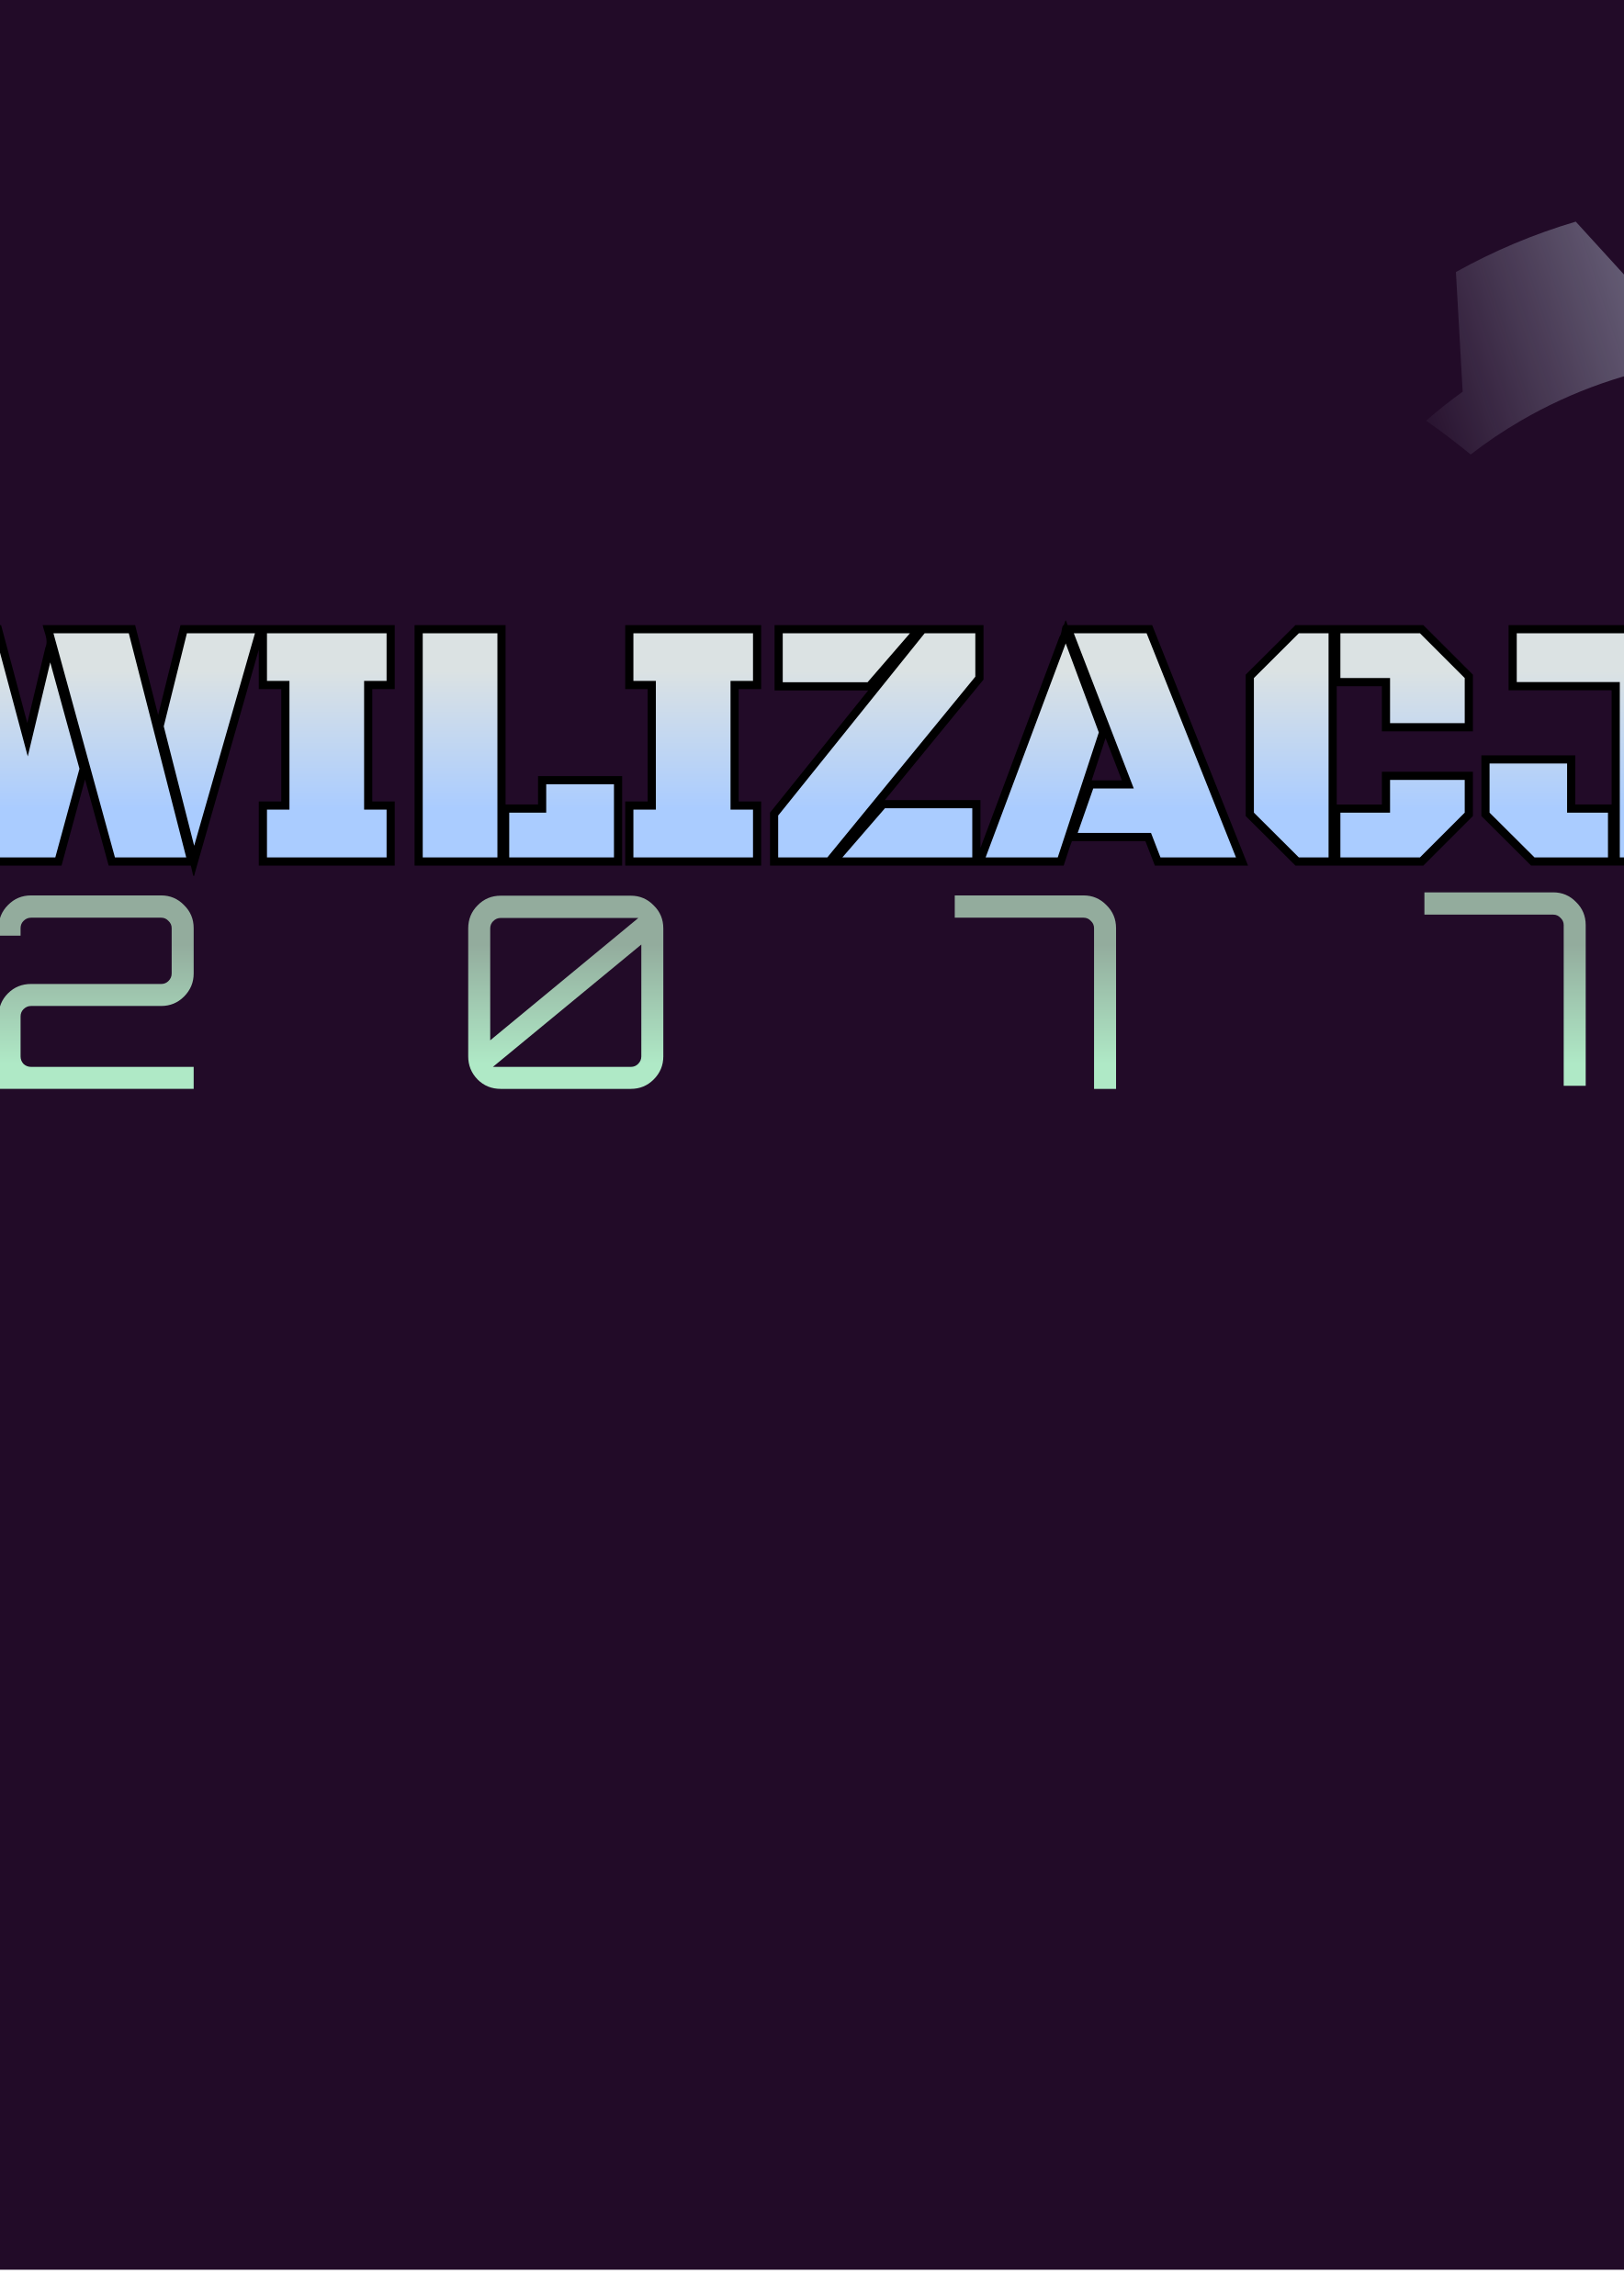
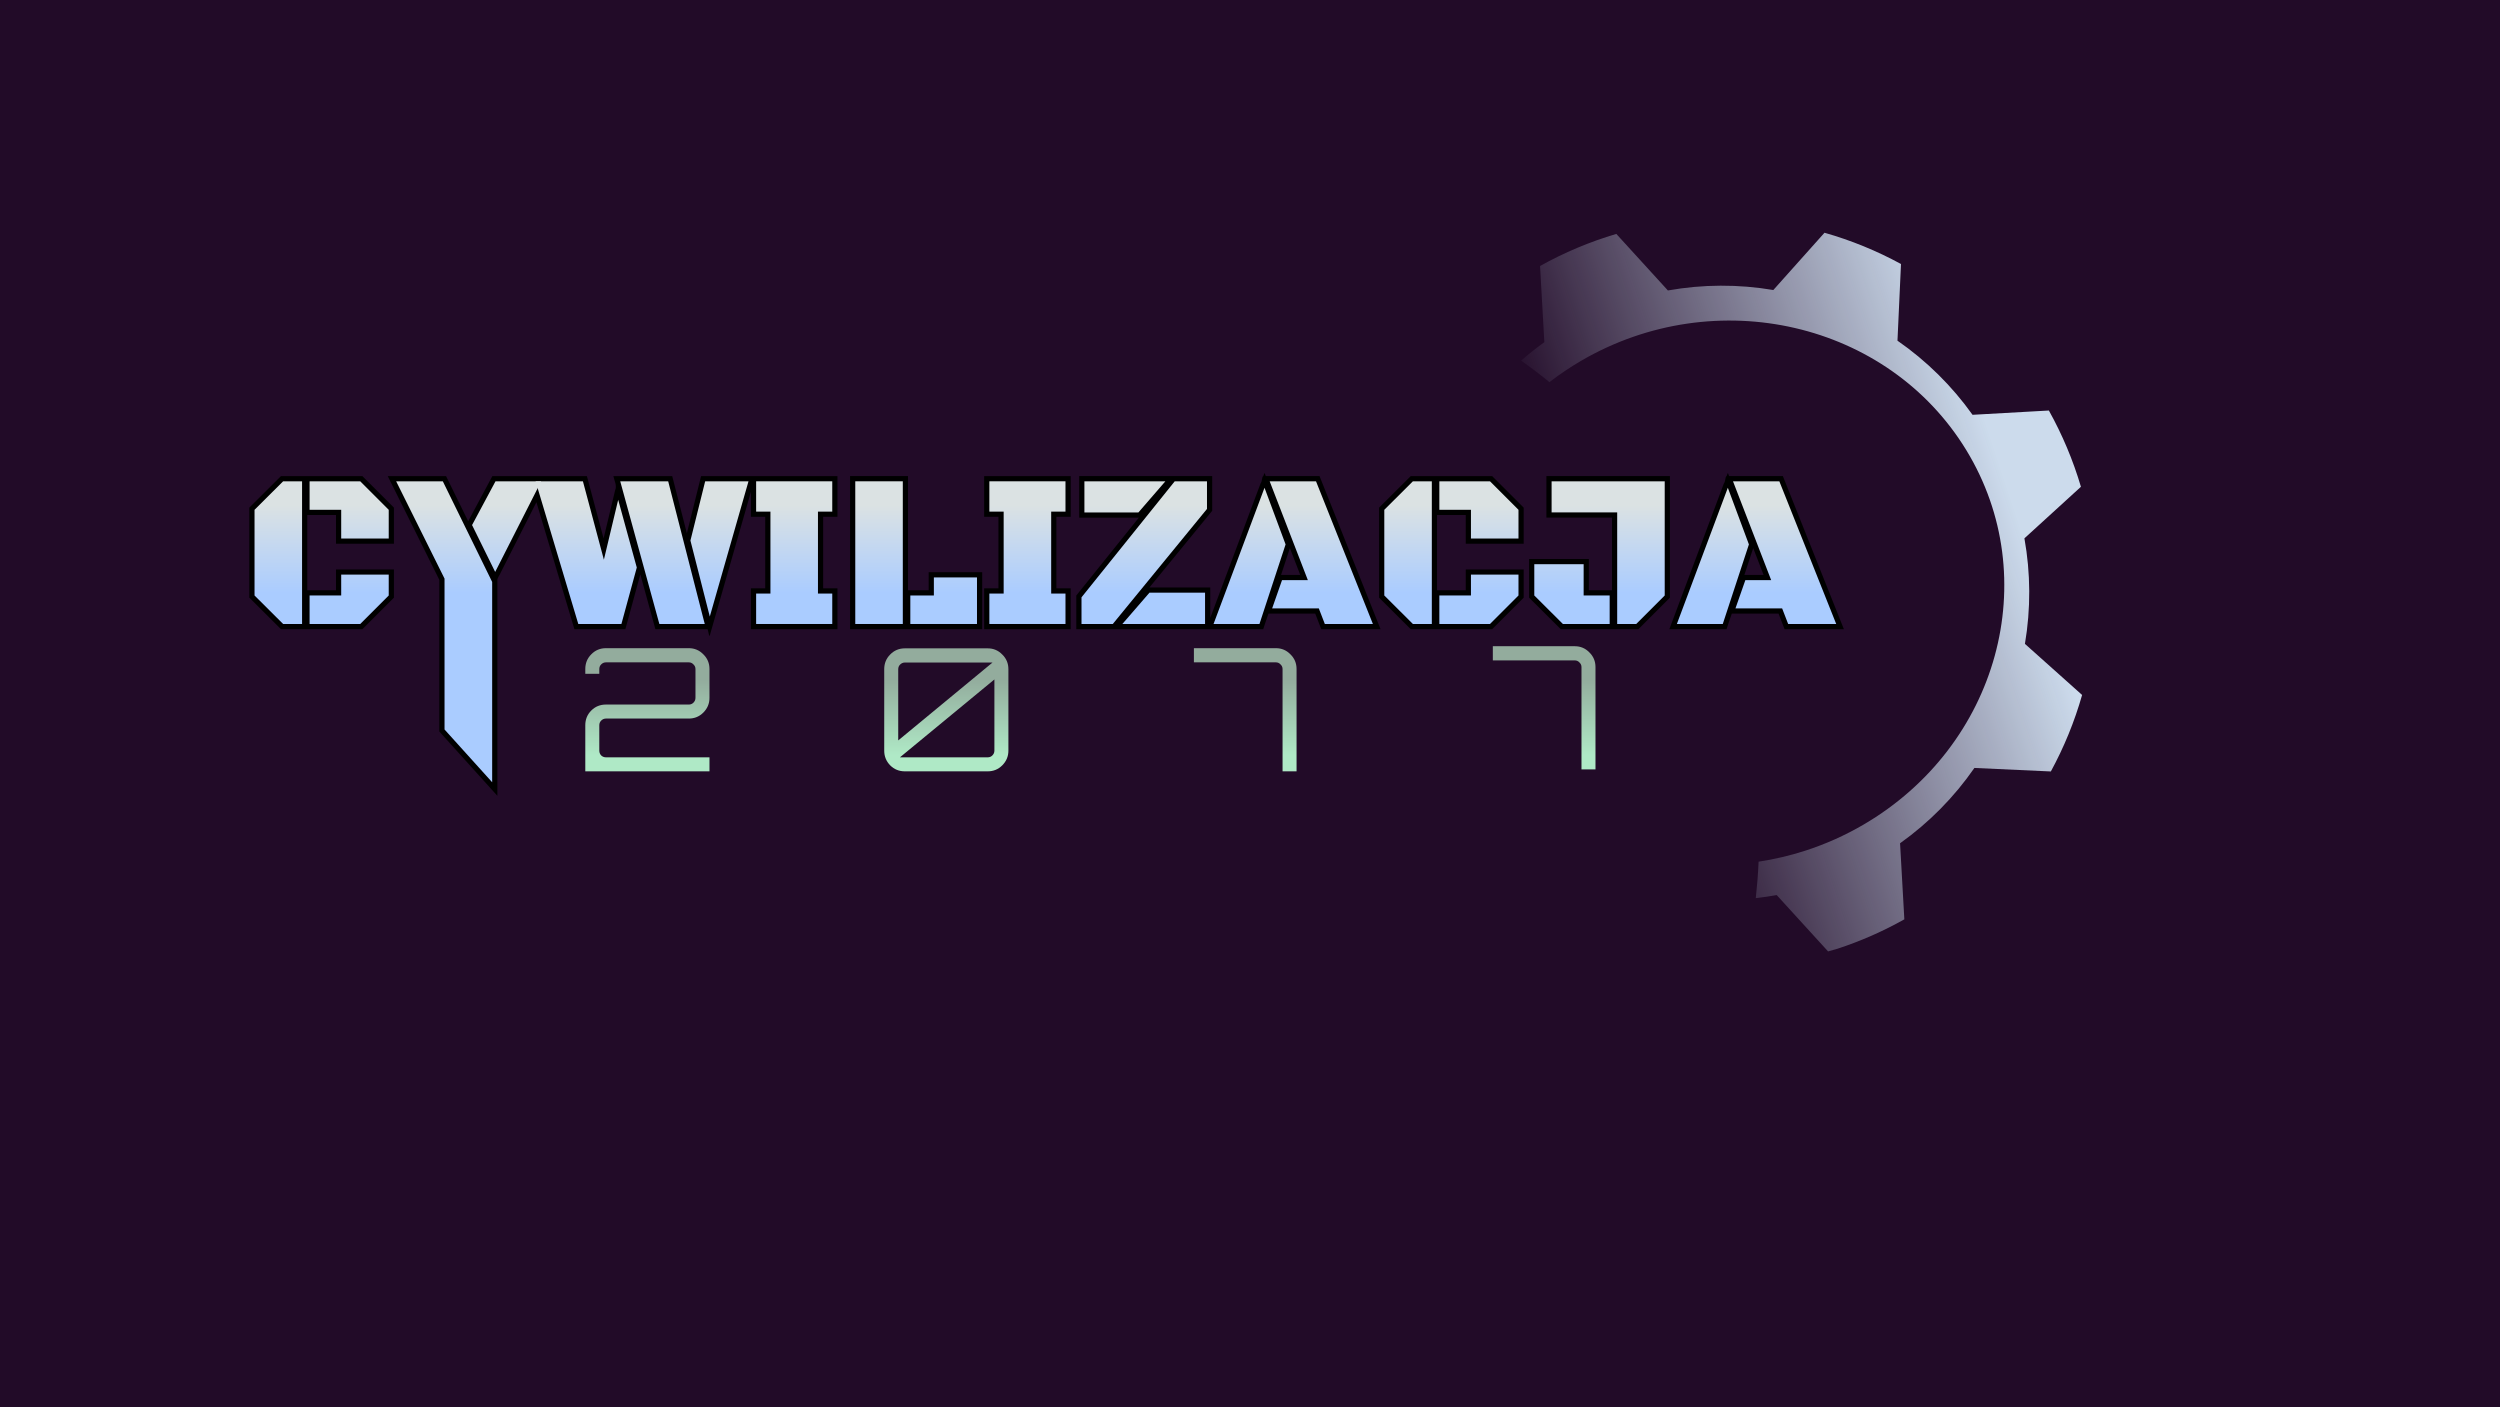
- <svg xmlns="http://www.w3.org/2000/svg" xmlns:xlink="http://www.w3.org/1999/xlink" width="210mm" height="297mm" viewBox="0 0 210 297" version="1.1" id="svg5">
+ <svg xmlns="http://www.w3.org/2000/svg" xmlns:xlink="http://www.w3.org/1999/xlink" width="1920" height="1080" viewBox="0 0 508 285.75" version="1.1" id="svg5">
  <defs id="defs2">
-     <linearGradient id="linearGradient47440">
-       <stop style="stop-color:#ccdbec;stop-opacity:1;" offset="0" id="stop47436" />
-       <stop style="stop-color:#ccdbec;stop-opacity:0;" offset="1" id="stop47438" />
-     </linearGradient>
    <linearGradient id="linearGradient29820">
      <stop style="stop-color:#dbe2e3;stop-opacity:1" offset="0" id="stop29816" />
      <stop style="stop-color:#aaccff;stop-opacity:1" offset="1" id="stop29818" />
    </linearGradient>
    <linearGradient id="linearGradient29093">
      <stop style="stop-color:#93ac9d;stop-opacity:1" offset="0" id="stop29089" />
      <stop style="stop-color:#afe9c6;stop-opacity:1" offset="1" id="stop29091" />
    </linearGradient>
    <rect x="-27.013" y="471.218" width="391.681" height="105.049" id="rect8621" />
    <rect x="229.606" y="339.157" width="538.749" height="262.622" id="rect3290" />
    <linearGradient xlink:href="#linearGradient29093" id="linearGradient29095" x1="372.636" y1="424.373" x2="372.636" y2="438.14" gradientUnits="userSpaceOnUse" />
    <linearGradient xlink:href="#linearGradient29820" id="linearGradient29822" x1="371.076" y1="352.955" x2="371.076" y2="368.927" gradientUnits="userSpaceOnUse" />
-     <linearGradient xlink:href="#linearGradient47440" id="linearGradient47442" x1="286.724" y1="90.526" x2="201.824" y2="118.728" gradientUnits="userSpaceOnUse" />
+     <linearGradient xlink:href="#linearGradient47440" id="linearGradient47442" x1="286.724" y1="90.526" x2="201.824" y2="118.728" gradientUnits="userSpaceOnUse" gradientTransform="translate(124.6377,18.86341)" />
+     <linearGradient id="linearGradient47440">
+       <stop style="stop-color:#ccdbec;stop-opacity:1;" offset="0" id="stop47436" />
+       <stop style="stop-color:#ccdbec;stop-opacity:0;" offset="1" id="stop47438" />
+     </linearGradient>
+     <linearGradient xlink:href="#linearGradient29820" id="linearGradient976" gradientUnits="userSpaceOnUse" x1="371.076" y1="352.955" x2="371.076" y2="368.927" />
+     <linearGradient xlink:href="#linearGradient29820" id="linearGradient978" gradientUnits="userSpaceOnUse" x1="371.076" y1="352.955" x2="371.076" y2="368.927" />
+     <linearGradient xlink:href="#linearGradient29820" id="linearGradient980" gradientUnits="userSpaceOnUse" x1="371.076" y1="352.955" x2="371.076" y2="368.927" />
+     <linearGradient xlink:href="#linearGradient29820" id="linearGradient982" gradientUnits="userSpaceOnUse" x1="371.076" y1="352.955" x2="371.076" y2="368.927" />
+     <linearGradient xlink:href="#linearGradient29820" id="linearGradient984" gradientUnits="userSpaceOnUse" x1="371.076" y1="352.955" x2="371.076" y2="368.927" />
+     <linearGradient xlink:href="#linearGradient29820" id="linearGradient986" gradientUnits="userSpaceOnUse" x1="371.076" y1="352.955" x2="371.076" y2="368.927" />
+     <linearGradient xlink:href="#linearGradient29820" id="linearGradient988" gradientUnits="userSpaceOnUse" x1="371.076" y1="352.955" x2="371.076" y2="368.927" />
+     <linearGradient xlink:href="#linearGradient29820" id="linearGradient990" gradientUnits="userSpaceOnUse" x1="371.076" y1="352.955" x2="371.076" y2="368.927" />
+     <linearGradient xlink:href="#linearGradient29820" id="linearGradient992" gradientUnits="userSpaceOnUse" x1="371.076" y1="352.955" x2="371.076" y2="368.927" />
+     <linearGradient xlink:href="#linearGradient29820" id="linearGradient994" gradientUnits="userSpaceOnUse" x1="371.076" y1="352.955" x2="371.076" y2="368.927" />
+     <linearGradient xlink:href="#linearGradient29820" id="linearGradient996" gradientUnits="userSpaceOnUse" x1="371.076" y1="352.955" x2="371.076" y2="368.927" />
+     <linearGradient xlink:href="#linearGradient29093" id="linearGradient998" gradientUnits="userSpaceOnUse" x1="372.636" y1="424.373" x2="372.636" y2="438.14" />
+     <linearGradient xlink:href="#linearGradient29093" id="linearGradient1000" gradientUnits="userSpaceOnUse" x1="372.636" y1="424.373" x2="372.636" y2="438.14" />
+     <linearGradient xlink:href="#linearGradient29093" id="linearGradient1002" gradientUnits="userSpaceOnUse" x1="372.636" y1="424.373" x2="372.636" y2="438.14" />
+     <linearGradient xlink:href="#linearGradient29093" id="linearGradient1004" gradientUnits="userSpaceOnUse" x1="372.636" y1="424.373" x2="372.636" y2="438.14" />
  </defs>
  <g id="layer2" style="display:inline">
-     <rect style="font-size:40px;line-height:1.25;white-space:pre;shape-inside:url(#rect3290);display:inline;fill:#220b28;fill-opacity:1;stroke:none;stroke-width:0.113" id="rect18773" width="648.794" height="356.511" x="-219.176" y="-62.91" />
+     <rect style="font-size:40px;line-height:1.25;white-space:pre;shape-inside:url(#rect3290);display:inline;fill:#220b28;fill-opacity:1;stroke:none;stroke-width:0.113" id="rect18773" width="648.794" height="356.511" x="-99.265" y="-45.439" />
  </g>
  <g id="layer1" style="display:inline">
-     <g aria-label="CYWILIZACJA" transform="matrix(1.118667,0,0,1.118667,-326.3675,-308.0819)" id="text3288" style="font-size:40px;line-height:1.25;white-space:pre;shape-inside:url(#rect3290)">
-       <path id="path6400" style="font-family:'Black Ops One';-inkscape-font-specification:'Black Ops One, Normal';fill:#000000;stroke-width:1;fill-opacity:1" d="m 414.74,347.684 c -0.291,0.057 -0.172,0.952 -0.505,1.347 -3.045,8.137 -6.089,16.275 -9.133,24.413 0,-1.842 0,-3.684 0,-5.525 -3.685,0 -7.37,0 -11.055,0 3.802,-4.644 7.604,-9.288 11.406,-13.932 0,-2.101 10e-6,-4.202 0,-6.303 -8.052,0 -16.104,0 -24.156,0 0,2.518 -10e-6,5.036 0,7.555 3.609,0 7.217,0 10.826,0 -3.784,4.711 -7.571,9.42 -11.354,14.133 0,2.04 0,4.081 0,6.121 11.318,0 22.637,0 33.955,0 0.324,-0.937 0.606,-1.929 0.953,-2.832 2.831,0 5.663,0 8.494,0 0.365,0.944 0.729,1.888 1.094,2.832 3.591,0 7.182,0 10.773,0 -3.694,-9.27 -7.389,-18.54 -11.086,-27.809 -3.258,0 -6.516,0 -9.773,0 -0.262,-0.674 -0.155,-0.776 -0.439,0 z m 84.16,0 c -0.291,0.057 -0.172,0.952 -0.506,1.347 -3.3,8.82 -6.6,17.641 -9.899,26.462 3.463,0 6.926,0 10.389,0 0.324,-0.937 0.606,-1.929 0.953,-2.832 2.831,0 5.663,0 8.494,0 0.365,0.944 0.729,1.888 1.094,2.832 3.591,0 7.182,0 10.773,0 -3.694,-9.27 -7.389,-18.54 -11.086,-27.809 -3.258,0 -6.516,0 -9.773,0 -0.262,-0.674 -0.155,-0.776 -0.439,0 z m -262.734,0.139 c -1.872,1.861 -3.741,3.725 -5.611,5.588 0,5.451 0,10.902 0,16.354 1.916,1.91 3.832,3.82 5.75,5.729 4.928,0 9.857,0 14.785,0 1.91,-1.91 3.82,-3.82 5.73,-5.73 0,-1.708 0,-3.417 0,-5.125 -3.508,0 -7.016,0 -10.523,0 0,1.263 -10e-6,2.526 0,3.789 -1.74,0 -3.479,0 -5.219,0 0,-4.559 10e-6,-9.117 0,-13.676 1.74,0 3.479,0 5.219,0 0,1.738 0,3.477 0,5.215 3.508,0 7.016,0 10.523,0 0,-2.184 0,-4.367 0,-6.551 -1.91,-1.91 -3.82,-3.82 -5.73,-5.73 -4.928,0 -9.857,0 -14.785,0 l -0.071,0.071 z m 19.869,0.545 c 3.01,6.054 6.021,12.108 9.031,18.162 0,9.183 0,18.366 0,27.549 3.514,3.894 7.03,7.785 10.543,11.68 0,-13.022 -10e-6,-26.044 0,-39.066 -0.079,-0.527 0.484,-1.049 0.651,-1.575 2.147,-4.23 4.295,-8.461 6.442,-12.691 2.301,7.689 4.601,15.378 6.902,23.066 3.086,0 6.172,0 9.258,0 0.907,-3.321 1.81,-6.643 2.715,-9.965 0.912,3.322 1.822,6.643 2.734,9.965 3.163,0 6.326,0 9.488,0 0.158,0.369 0.299,1.901 0.478,0.851 2.465,-8.606 4.926,-17.212 7.389,-25.818 0,1.519 0,3.038 0,4.557 0.866,0 1.732,0 2.598,0 0,4.331 10e-6,8.661 0,12.992 -0.866,0 -1.732,0 -2.598,0 0,2.473 0,4.945 0,7.418 5.24,0 10.479,0 15.719,0 0,-2.473 0,-4.945 0,-7.418 -0.866,0 -1.732,0 -2.598,0 0,-4.331 0,-8.661 0,-12.992 0.866,0 1.732,0 2.598,0 0,-2.466 0,-4.932 0,-7.398 -8.257,0 -16.513,0 -24.77,0 -0.863,3.462 -1.722,6.925 -2.584,10.387 -0.888,-3.462 -1.773,-6.925 -2.662,-10.387 -3.562,0 -7.125,0 -10.688,0 0.174,0.867 0.705,1.729 0.309,2.606 -0.695,2.907 -1.391,5.815 -2.086,8.722 -1.01,-3.776 -2.02,-7.552 -3.031,-11.328 -5.724,0 -11.448,0 -17.172,0 -1.467,2.732 -2.928,5.468 -4.393,8.201 -1.34,-2.734 -2.682,-5.467 -4.021,-8.201 -3.531,0 -7.062,0 -10.594,0 0.113,0.228 0.227,0.456 0.34,0.684 z m 83.641,-0.211 c 0,9.112 0,18.224 0,27.336 8,0 16,0 24,0 0,-3.449 0,-6.898 0,-10.348 -3.241,0 -6.482,0 -9.723,0 0,1.094 0,2.188 0,3.281 -1.251,0 -2.503,0 -3.754,0 0,-6.914 0,-13.828 0,-20.742 -3.508,0 -7.016,0 -10.523,0 0,0.158 0,0.315 0,0.473 z m 24.355,0 c 0,2.309 0,4.617 0,6.926 0.866,0 1.732,0 2.598,0 0,4.331 0,8.661 0,12.992 -0.866,0 -1.732,0 -2.598,0 0,2.473 0,4.945 0,7.418 5.24,0 10.479,0 15.719,0 0,-2.473 0,-4.945 0,-7.418 -0.866,0 -1.732,0 -2.598,0 0,-4.331 0,-8.661 0,-12.992 0.866,0 1.732,0 2.598,0 0,-2.466 0,-4.932 0,-7.398 -5.24,0 -10.479,0 -15.719,0 0,0.158 0,0.315 0,0.473 z m 77.35,-0.334 c -1.872,1.861 -3.741,3.725 -5.611,5.588 0,5.451 0,10.902 0,16.354 1.916,1.91 3.832,3.82 5.75,5.729 4.928,0 9.857,0 14.785,0 1.91,-1.91 3.82,-3.82 5.73,-5.73 0,-1.708 0,-3.417 0,-5.125 -3.508,0 -7.016,0 -10.523,0 0,1.263 0,2.526 0,3.789 -1.74,0 -3.479,0 -5.219,0 0,-4.559 0,-9.117 0,-13.676 1.74,0 3.479,0 5.219,0 0,1.738 0,3.477 0,5.215 3.508,0 7.016,0 10.523,0 0,-2.184 0,-4.367 0,-6.551 -1.91,-1.91 -3.82,-3.82 -5.73,-5.73 -4.928,0 -9.857,0 -14.785,0 l -0.071,0.071 z m 24.779,0.334 c 0,2.354 0,4.708 0,7.062 3.971,0 7.943,0 11.914,0 0,4.402 0,8.805 0,13.207 -1.401,0 -2.802,0 -4.203,0 0,-1.895 0,-3.789 0,-5.684 -3.618,0 -7.237,0 -10.855,0 0,2.34 10e-6,4.681 0,7.021 1.916,1.91 3.832,3.82 5.75,5.729 4.701,0 9.401,0 14.102,0 1.91,-1.91 3.82,-3.82 5.73,-5.73 0,-7.359 0,-14.719 0,-22.078 -7.479,0 -14.958,0 -22.438,0 0,0.158 0,0.315 0,0.473 z m -168.668,0.059 c 0.004,0.01 -0.006,-0.002 0,0 z m 123.957,17.418 c -1.162,0 -2.324,0 -3.486,0 0.534,-1.626 1.068,-3.251 1.602,-4.877 0.628,1.626 1.257,3.251 1.885,4.877 z m 84.16,0 c -1.162,0 -2.324,0 -3.486,0 0.534,-1.626 1.068,-3.251 1.602,-4.877 0.628,1.626 1.257,3.251 1.885,4.877 z" />
+     <g aria-label="CYWILIZACJA" transform="matrix(1.118667,0,0,1.118667,-207.2499,-292.1996)" id="text3288" style="font-size:40px;line-height:1.25;white-space:pre;shape-inside:url(#rect3290)">
+       <path id="path6400" style="font-family:'Black Ops One';-inkscape-font-specification:'Black Ops One, Normal';fill:#000000;fill-opacity:1;stroke-width:1" d="m 414.74,347.684 c -0.291,0.057 -0.172,0.952 -0.505,1.347 -3.045,8.137 -6.089,16.275 -9.133,24.413 0,-1.842 0,-3.684 0,-5.525 -3.685,0 -7.37,0 -11.055,0 3.802,-4.644 7.604,-9.288 11.406,-13.932 0,-2.101 10e-6,-4.202 0,-6.303 -8.052,0 -16.104,0 -24.156,0 0,2.518 -10e-6,5.036 0,7.555 3.609,0 7.217,0 10.826,0 -3.784,4.711 -7.571,9.42 -11.354,14.133 0,2.04 0,4.081 0,6.121 11.318,0 22.637,0 33.955,0 0.324,-0.937 0.606,-1.929 0.953,-2.832 2.831,0 5.663,0 8.494,0 0.365,0.944 0.729,1.888 1.094,2.832 3.591,0 7.182,0 10.773,0 -3.694,-9.27 -7.389,-18.54 -11.086,-27.809 -3.258,0 -6.516,0 -9.773,0 -0.262,-0.674 -0.155,-0.776 -0.439,0 z m 84.16,0 c -0.291,0.057 -0.172,0.952 -0.506,1.347 -3.3,8.82 -6.6,17.641 -9.899,26.462 3.463,0 6.926,0 10.389,0 0.324,-0.937 0.606,-1.929 0.953,-2.832 2.831,0 5.663,0 8.494,0 0.365,0.944 0.729,1.888 1.094,2.832 3.591,0 7.182,0 10.773,0 -3.694,-9.27 -7.389,-18.54 -11.086,-27.809 -3.258,0 -6.516,0 -9.773,0 -0.262,-0.674 -0.155,-0.776 -0.439,0 z m -262.734,0.139 c -1.872,1.861 -3.741,3.725 -5.611,5.588 0,5.451 0,10.902 0,16.354 1.916,1.91 3.832,3.82 5.75,5.729 4.928,0 9.857,0 14.785,0 1.91,-1.91 3.82,-3.82 5.73,-5.73 0,-1.708 0,-3.417 0,-5.125 -3.508,0 -7.016,0 -10.523,0 0,1.263 -10e-6,2.526 0,3.789 -1.74,0 -3.479,0 -5.219,0 0,-4.559 10e-6,-9.117 0,-13.676 1.74,0 3.479,0 5.219,0 0,1.738 0,3.477 0,5.215 3.508,0 7.016,0 10.523,0 0,-2.184 0,-4.367 0,-6.551 -1.91,-1.91 -3.82,-3.82 -5.73,-5.73 -4.928,0 -9.857,0 -14.785,0 l -0.071,0.071 z m 19.869,0.545 c 3.01,6.054 6.021,12.108 9.031,18.162 0,9.183 0,18.366 0,27.549 3.514,3.894 7.03,7.785 10.543,11.68 0,-13.022 -10e-6,-26.044 0,-39.066 -0.079,-0.527 0.484,-1.049 0.651,-1.575 2.147,-4.23 4.295,-8.461 6.442,-12.691 2.301,7.689 4.601,15.378 6.902,23.066 3.086,0 6.172,0 9.258,0 0.907,-3.321 1.81,-6.643 2.715,-9.965 0.912,3.322 1.822,6.643 2.734,9.965 3.163,0 6.326,0 9.488,0 0.158,0.369 0.299,1.901 0.478,0.851 2.465,-8.606 4.926,-17.212 7.389,-25.818 0,1.519 0,3.038 0,4.557 0.866,0 1.732,0 2.598,0 0,4.331 10e-6,8.661 0,12.992 -0.866,0 -1.732,0 -2.598,0 0,2.473 0,4.945 0,7.418 5.24,0 10.479,0 15.719,0 0,-2.473 0,-4.945 0,-7.418 -0.866,0 -1.732,0 -2.598,0 0,-4.331 0,-8.661 0,-12.992 0.866,0 1.732,0 2.598,0 0,-2.466 0,-4.932 0,-7.398 -8.257,0 -16.513,0 -24.77,0 -0.863,3.462 -1.722,6.925 -2.584,10.387 -0.888,-3.462 -1.773,-6.925 -2.662,-10.387 -3.562,0 -7.125,0 -10.688,0 0.174,0.867 0.705,1.729 0.309,2.606 -0.695,2.907 -1.391,5.815 -2.086,8.722 -1.01,-3.776 -2.02,-7.552 -3.031,-11.328 -5.724,0 -11.448,0 -17.172,0 -1.467,2.732 -2.928,5.468 -4.393,8.201 -1.34,-2.734 -2.682,-5.467 -4.021,-8.201 -3.531,0 -7.062,0 -10.594,0 0.113,0.228 0.227,0.456 0.34,0.684 z m 83.641,-0.211 c 0,9.112 0,18.224 0,27.336 8,0 16,0 24,0 0,-3.449 0,-6.898 0,-10.348 -3.241,0 -6.482,0 -9.723,0 0,1.094 0,2.188 0,3.281 -1.251,0 -2.503,0 -3.754,0 0,-6.914 0,-13.828 0,-20.742 -3.508,0 -7.016,0 -10.523,0 0,0.158 0,0.315 0,0.473 z m 24.355,0 c 0,2.309 0,4.617 0,6.926 0.866,0 1.732,0 2.598,0 0,4.331 0,8.661 0,12.992 -0.866,0 -1.732,0 -2.598,0 0,2.473 0,4.945 0,7.418 5.24,0 10.479,0 15.719,0 0,-2.473 0,-4.945 0,-7.418 -0.866,0 -1.732,0 -2.598,0 0,-4.331 0,-8.661 0,-12.992 0.866,0 1.732,0 2.598,0 0,-2.466 0,-4.932 0,-7.398 -5.24,0 -10.479,0 -15.719,0 0,0.158 0,0.315 0,0.473 z m 77.35,-0.334 c -1.872,1.861 -3.741,3.725 -5.611,5.588 0,5.451 0,10.902 0,16.354 1.916,1.91 3.832,3.82 5.75,5.729 4.928,0 9.857,0 14.785,0 1.91,-1.91 3.82,-3.82 5.73,-5.73 0,-1.708 0,-3.417 0,-5.125 -3.508,0 -7.016,0 -10.523,0 0,1.263 0,2.526 0,3.789 -1.74,0 -3.479,0 -5.219,0 0,-4.559 0,-9.117 0,-13.676 1.74,0 3.479,0 5.219,0 0,1.738 0,3.477 0,5.215 3.508,0 7.016,0 10.523,0 0,-2.184 0,-4.367 0,-6.551 -1.91,-1.91 -3.82,-3.82 -5.73,-5.73 -4.928,0 -9.857,0 -14.785,0 l -0.071,0.071 z m 24.779,0.334 c 0,2.354 0,4.708 0,7.062 3.971,0 7.943,0 11.914,0 0,4.402 0,8.805 0,13.207 -1.401,0 -2.802,0 -4.203,0 0,-1.895 0,-3.789 0,-5.684 -3.618,0 -7.237,0 -10.855,0 0,2.34 10e-6,4.681 0,7.021 1.916,1.91 3.832,3.82 5.75,5.729 4.701,0 9.401,0 14.102,0 1.91,-1.91 3.82,-3.82 5.73,-5.73 0,-7.359 0,-14.719 0,-22.078 -7.479,0 -14.958,0 -22.438,0 0,0.158 0,0.315 0,0.473 z m -168.668,0.059 c 0.004,0.01 -0.006,-0.002 0,0 z m 123.957,17.418 c -1.162,0 -2.324,0 -3.486,0 0.534,-1.626 1.068,-3.251 1.602,-4.877 0.628,1.626 1.257,3.251 1.885,4.877 z m 84.16,0 c -1.162,0 -2.324,0 -3.486,0 0.534,-1.626 1.068,-3.251 1.602,-4.877 0.628,1.626 1.257,3.251 1.885,4.877 z" />
      <g id="g19432" style="fill:url(#linearGradient29822);fill-opacity:1">
-         <path d="m 240.133,374.547 h -3.438 L 231.5,369.371 v -15.566 l 5.195,-5.176 h 3.438 z M 241.5,353.805 v -5.176 h 9.199 l 5.176,5.176 v 5.215 h -8.633 v -5.215 z m 0,20.742 v -5.176 h 5.742 v -3.789 h 8.633 v 3.789 l -5.176,5.176 z" style="font-family:'Black Ops One';-inkscape-font-specification:'Black Ops One, Normal';fill:url(#linearGradient29822);fill-opacity:1.0" id="path19410" />
-         <path d="m 266.012,366.305 -8.789,-17.676 h 8.477 l 8.965,18.281 v 36.387 l -8.652,-9.583 z m 9.199,-1.211 -4.199,-8.516 4.258,-7.949 h 8.301 z" style="font-family:'Black Ops One';-inkscape-font-specification:'Black Ops One, Normal';fill:url(#linearGradient29822);fill-opacity:1.0" id="path19412" />
-         <path d="m 294.957,362.867 2.598,-10.879 3.379,12.305 -2.793,10.254 h -7.832 l -7.754,-25.918 h 8.594 z m 18.32,11.68 h -8.242 l -7.109,-25.918 h 8.711 z m 0.078,-25.918 h 7.871 l -7.031,24.57 -3.516,-13.809 z" style="font-family:'Black Ops One';-inkscape-font-specification:'Black Ops One, Normal';fill:url(#linearGradient29822);fill-opacity:1.0" id="path19414" />
-         <path d="m 322.613,369.02 h 2.598 v -14.883 h -2.598 v -5.508 h 13.828 v 5.508 h -2.598 v 14.883 h 2.598 v 5.527 h -13.828 z" style="font-family:'Black Ops One';-inkscape-font-specification:'Black Ops One, Normal';fill:url(#linearGradient29822);fill-opacity:1.0" id="path19416" />
-         <path d="m 340.621,374.547 v -25.918 h 8.633 v 25.918 z m 10,0 v -5.176 h 4.277 v -3.281 h 7.832 v 8.457 z" style="font-family:'Black Ops One';-inkscape-font-specification:'Black Ops One, Normal';fill:url(#linearGradient29822);fill-opacity:1.0" id="path19418" />
-         <path d="m 364.977,369.02 h 2.598 v -14.883 h -2.598 v -5.508 h 13.828 v 5.508 h -2.598 v 14.883 h 2.598 v 5.527 h -13.828 z" style="font-family:'Black Ops One';-inkscape-font-specification:'Black Ops One, Normal';fill:url(#linearGradient29822);fill-opacity:1.0" id="path19420" />
-         <path d="m 381.715,369.703 16.934,-21.074 h 5.859 v 5.02 l -17.109,20.898 h -5.684 z m 22.441,4.844 h -15.02 l 4.922,-5.684 h 10.098 z m -21.914,-25.918 h 14.707 l -4.902,5.664 h -9.805 z" style="font-family:'Black Ops One';-inkscape-font-specification:'Black Ops One, Normal';fill:url(#linearGradient29822);fill-opacity:1.0" id="path19422" />
-         <path d="m 424.82,371.715 h -8.477 l 1.797,-5.137 h 4.688 l -6.934,-17.949 h 8.418 l 10.332,25.918 h -8.73 z m -10.781,2.832 h -8.34 l 9.258,-24.746 3.828,10.293 z" style="font-family:'Black Ops One';-inkscape-font-specification:'Black Ops One, Normal';fill:url(#linearGradient29822);fill-opacity:1.0" id="path19424" />
-         <path d="m 445.348,374.547 h -3.438 l -5.195,-5.176 v -15.566 l 5.195,-5.176 h 3.438 z m 1.367,-20.742 v -5.176 h 9.199 l 5.176,5.176 v 5.215 h -8.633 v -5.215 z m 0,20.742 v -5.176 h 5.742 v -3.789 h 8.633 v 3.789 l -5.176,5.176 z" style="font-family:'Black Ops One';-inkscape-font-specification:'Black Ops One, Normal';fill:url(#linearGradient29822);fill-opacity:1.0" id="path19426" />
-         <path d="m 467.105,348.629 h 20.547 v 20.742 l -5.176,5.176 h -3.457 v -20.273 h -11.914 z m 5.82,20.742 h 4.727 v 5.176 h -8.496 l -5.195,-5.176 v -5.684 h 8.965 z" style="font-family:'Black Ops One';-inkscape-font-specification:'Black Ops One, Normal';fill:url(#linearGradient29822);fill-opacity:1.0" id="path19428" />
-         <path d="m 508.98,371.715 h -8.477 l 1.797,-5.137 h 4.688 l -6.934,-17.949 h 8.418 l 10.332,25.918 h -8.73 z m -10.781,2.832 h -8.34 l 9.258,-24.746 3.828,10.293 z" style="font-family:'Black Ops One';-inkscape-font-specification:'Black Ops One, Normal';fill:url(#linearGradient29822);fill-opacity:1.0" id="path19430" />
+         <path d="m 240.133,374.547 h -3.438 L 231.5,369.371 v -15.566 l 5.195,-5.176 h 3.438 z M 241.5,353.805 v -5.176 h 9.199 l 5.176,5.176 v 5.215 h -8.633 v -5.215 z m 0,20.742 v -5.176 h 5.742 v -3.789 h 8.633 v 3.789 l -5.176,5.176 z" style="font-family:'Black Ops One';-inkscape-font-specification:'Black Ops One, Normal';fill:url(#linearGradient976);fill-opacity:1" id="path19410" />
+         <path d="m 266.012,366.305 -8.789,-17.676 h 8.477 l 8.965,18.281 v 36.387 l -8.652,-9.583 z m 9.199,-1.211 -4.199,-8.516 4.258,-7.949 h 8.301 z" style="font-family:'Black Ops One';-inkscape-font-specification:'Black Ops One, Normal';fill:url(#linearGradient978);fill-opacity:1" id="path19412" />
+         <path d="m 294.957,362.867 2.598,-10.879 3.379,12.305 -2.793,10.254 h -7.832 l -7.754,-25.918 h 8.594 z m 18.32,11.68 h -8.242 l -7.109,-25.918 h 8.711 z m 0.078,-25.918 h 7.871 l -7.031,24.57 -3.516,-13.809 z" style="font-family:'Black Ops One';-inkscape-font-specification:'Black Ops One, Normal';fill:url(#linearGradient980);fill-opacity:1" id="path19414" />
+         <path d="m 322.613,369.02 h 2.598 v -14.883 h -2.598 v -5.508 h 13.828 v 5.508 h -2.598 v 14.883 h 2.598 v 5.527 h -13.828 z" style="font-family:'Black Ops One';-inkscape-font-specification:'Black Ops One, Normal';fill:url(#linearGradient982);fill-opacity:1" id="path19416" />
+         <path d="m 340.621,374.547 v -25.918 h 8.633 v 25.918 z m 10,0 v -5.176 h 4.277 v -3.281 h 7.832 v 8.457 z" style="font-family:'Black Ops One';-inkscape-font-specification:'Black Ops One, Normal';fill:url(#linearGradient984);fill-opacity:1" id="path19418" />
+         <path d="m 364.977,369.02 h 2.598 v -14.883 h -2.598 v -5.508 h 13.828 v 5.508 h -2.598 v 14.883 h 2.598 v 5.527 h -13.828 z" style="font-family:'Black Ops One';-inkscape-font-specification:'Black Ops One, Normal';fill:url(#linearGradient986);fill-opacity:1" id="path19420" />
+         <path d="m 381.715,369.703 16.934,-21.074 h 5.859 v 5.02 l -17.109,20.898 h -5.684 z m 22.441,4.844 h -15.02 l 4.922,-5.684 h 10.098 z m -21.914,-25.918 h 14.707 l -4.902,5.664 h -9.805 z" style="font-family:'Black Ops One';-inkscape-font-specification:'Black Ops One, Normal';fill:url(#linearGradient988);fill-opacity:1" id="path19422" />
+         <path d="m 424.82,371.715 h -8.477 l 1.797,-5.137 h 4.688 l -6.934,-17.949 h 8.418 l 10.332,25.918 h -8.73 z m -10.781,2.832 h -8.34 l 9.258,-24.746 3.828,10.293 z" style="font-family:'Black Ops One';-inkscape-font-specification:'Black Ops One, Normal';fill:url(#linearGradient990);fill-opacity:1" id="path19424" />
+         <path d="m 445.348,374.547 h -3.438 l -5.195,-5.176 v -15.566 l 5.195,-5.176 h 3.438 z m 1.367,-20.742 v -5.176 h 9.199 l 5.176,5.176 v 5.215 h -8.633 v -5.215 z m 0,20.742 v -5.176 h 5.742 v -3.789 h 8.633 v 3.789 l -5.176,5.176 z" style="font-family:'Black Ops One';-inkscape-font-specification:'Black Ops One, Normal';fill:url(#linearGradient992);fill-opacity:1" id="path19426" />
+         <path d="m 467.105,348.629 h 20.547 v 20.742 l -5.176,5.176 h -3.457 v -20.273 h -11.914 z m 5.82,20.742 h 4.727 v 5.176 h -8.496 l -5.195,-5.176 v -5.684 h 8.965 z" style="font-family:'Black Ops One';-inkscape-font-specification:'Black Ops One, Normal';fill:url(#linearGradient994);fill-opacity:1" id="path19428" />
+         <path d="m 508.98,371.715 h -8.477 l 1.797,-5.137 h 4.688 l -6.934,-17.949 h 8.418 l 10.332,25.918 h -8.73 z m -10.781,2.832 h -8.34 l 9.258,-24.746 3.828,10.293 z" style="font-family:'Black Ops One';-inkscape-font-specification:'Black Ops One, Normal';fill:url(#linearGradient996);fill-opacity:1" id="path19430" />
      </g>
-       <g id="g13768" transform="translate(-6.743843,-39.75318)" style="fill-opacity:1;fill:url(#linearGradient29095)">
-         <path d="m 298.325,441.066 v -8.378 q 0,-1.582 1.086,-2.668 1.086,-1.086 2.668,-1.086 h 15.049 q 0.496,0 0.838,-0.341 0.372,-0.372 0.372,-0.869 v -5.244 q 0,-0.496 -0.372,-0.838 -0.341,-0.372 -0.838,-0.372 h -15.049 q -0.496,0 -0.869,0.372 -0.341,0.341 -0.341,0.838 v 0.869 h -2.544 v -0.869 q 0,-1.582 1.086,-2.668 1.086,-1.117 2.668,-1.117 h 15.049 q 1.551,0 2.637,1.117 1.117,1.086 1.117,2.668 v 5.244 q 0,1.551 -1.117,2.668 -1.086,1.086 -2.637,1.086 h -15.049 q -0.496,0 -0.869,0.372 -0.341,0.341 -0.341,0.838 v 4.623 q 0,0.496 0.341,0.869 0.372,0.341 0.869,0.341 h 18.803 v 2.544 z" style="font-family:Orbitron;-inkscape-font-specification:'Orbitron, Normal';stroke-width:0.776;fill-opacity:1.0;fill:url(#linearGradient29095)" id="path13733" />
-         <path d="m 356.377,441.066 q -1.582,0 -2.668,-1.086 -1.086,-1.117 -1.086,-2.668 v -14.801 q 0,-1.582 1.086,-2.668 1.086,-1.117 2.668,-1.117 h 15.049 q 1.551,0 2.637,1.117 1.117,1.086 1.117,2.668 v 14.801 q 0,1.551 -1.117,2.668 -1.086,1.086 -2.637,1.086 z m -0.9,-2.544 h 15.949 q 0.496,0 0.838,-0.341 0.372,-0.372 0.372,-0.869 v -12.939 z m -0.31,-3.072 17.128,-14.149 h -15.918 q -0.496,0 -0.869,0.372 -0.341,0.341 -0.341,0.838 z" style="font-family:Orbitron;-inkscape-font-specification:'Orbitron, Normal';stroke-width:0.776;fill-opacity:1.0;fill:url(#linearGradient29095)" id="path13735" />
-         <path d="m 424.979,441.066 v -18.586 q 0,-0.496 -0.372,-0.838 -0.341,-0.372 -0.838,-0.372 h -14.894 v -2.575 h 14.894 q 1.551,0 2.637,1.117 1.117,1.086 1.117,2.668 v 18.586 z" style="font-family:Orbitron;-inkscape-font-specification:'Orbitron, Normal';stroke-width:0.776;fill-opacity:1.0;fill:url(#linearGradient29095)" id="path13737" />
-         <path d="m 479.277,440.711 v -18.586 q 0,-0.496 -0.372,-0.838 -0.341,-0.372 -0.838,-0.372 h -14.894 v -2.575 h 14.894 q 1.551,0 2.637,1.117 1.117,1.086 1.117,2.668 v 18.586 z" style="font-family:Orbitron;-inkscape-font-specification:'Orbitron, Normal';stroke-width:0.776;fill-opacity:1.0;fill:url(#linearGradient29095)" id="path13739" />
+       <g id="g13768" transform="translate(-6.743843,-39.75318)" style="fill:url(#linearGradient29095);fill-opacity:1">
+         <path d="m 298.325,441.066 v -8.378 q 0,-1.582 1.086,-2.668 1.086,-1.086 2.668,-1.086 h 15.049 q 0.496,0 0.838,-0.341 0.372,-0.372 0.372,-0.869 v -5.244 q 0,-0.496 -0.372,-0.838 -0.341,-0.372 -0.838,-0.372 h -15.049 q -0.496,0 -0.869,0.372 -0.341,0.341 -0.341,0.838 v 0.869 h -2.544 v -0.869 q 0,-1.582 1.086,-2.668 1.086,-1.117 2.668,-1.117 h 15.049 q 1.551,0 2.637,1.117 1.117,1.086 1.117,2.668 v 5.244 q 0,1.551 -1.117,2.668 -1.086,1.086 -2.637,1.086 h -15.049 q -0.496,0 -0.869,0.372 -0.341,0.341 -0.341,0.838 v 4.623 q 0,0.496 0.341,0.869 0.372,0.341 0.869,0.341 h 18.803 v 2.544 z" style="font-family:Orbitron;-inkscape-font-specification:'Orbitron, Normal';fill:url(#linearGradient998);fill-opacity:1;stroke-width:0.776" id="path13733" />
+         <path d="m 356.377,441.066 q -1.582,0 -2.668,-1.086 -1.086,-1.117 -1.086,-2.668 v -14.801 q 0,-1.582 1.086,-2.668 1.086,-1.117 2.668,-1.117 h 15.049 q 1.551,0 2.637,1.117 1.117,1.086 1.117,2.668 v 14.801 q 0,1.551 -1.117,2.668 -1.086,1.086 -2.637,1.086 z m -0.9,-2.544 h 15.949 q 0.496,0 0.838,-0.341 0.372,-0.372 0.372,-0.869 v -12.939 z m -0.31,-3.072 17.128,-14.149 h -15.918 q -0.496,0 -0.869,0.372 -0.341,0.341 -0.341,0.838 z" style="font-family:Orbitron;-inkscape-font-specification:'Orbitron, Normal';fill:url(#linearGradient1000);fill-opacity:1;stroke-width:0.776" id="path13735" />
+         <path d="m 424.979,441.066 v -18.586 q 0,-0.496 -0.372,-0.838 -0.341,-0.372 -0.838,-0.372 h -14.894 v -2.575 h 14.894 q 1.551,0 2.637,1.117 1.117,1.086 1.117,2.668 v 18.586 z" style="font-family:Orbitron;-inkscape-font-specification:'Orbitron, Normal';fill:url(#linearGradient1002);fill-opacity:1;stroke-width:0.776" id="path13737" />
+         <path d="m 479.277,440.711 v -18.586 q 0,-0.496 -0.372,-0.838 -0.341,-0.372 -0.838,-0.372 h -14.894 v -2.575 h 14.894 q 1.551,0 2.637,1.117 1.117,1.086 1.117,2.668 v 18.586 z" style="font-family:Orbitron;-inkscape-font-specification:'Orbitron, Normal';fill:url(#linearGradient1004);fill-opacity:1;stroke-width:0.776" id="path13739" />
      </g>
    </g>
-   </g>
-   <g id="layer3">
-     <path id="path45056" style="fill:url(#linearGradient47442);fill-opacity:1;stroke:none;stroke-width:0.028" d="m 248.743,173.918 a 76.053,76.053 0 0 0 13.581,-5.972 l -0.869,-15.457 a 62.441,62.441 0 0 0 15.104,-15.305 l 15.535,0.714 a 76.053,76.053 0 0 0 6.353,-15.543 l -11.619,-10.382 a 62.441,62.441 0 0 0 -0.105,-21.447 l 11.484,-10.475 a 76.053,76.053 0 0 0 -6.515,-15.497 l -15.51,0.871 a 62.441,62.441 0 0 0 -15.254,-15.062 l 0.716,-15.58 A 76.053,76.053 0 0 0 246.102,28.43 l -10.4,11.639 a 62.441,62.441 0 0 0 -21.423,0.091 l -10.481,-11.49 a 76.053,76.053 0 0 0 -15.497,6.515 l 0.87,15.484 a 62.441,62.441 0 0 0 -4.717,3.748 102.084,83.028 71.521 0 1 5.753,4.373 55.056,57.576 71.521 0 1 6.382,-4.309 55.056,57.576 71.521 0 1 78.328,18.13 55.056,57.576 71.521 0 1 -20.897,76.094 l -0.019,0.011 a 55.056,57.576 71.521 0 1 -11.762,5.265 55.056,57.576 71.521 0 1 -9.529,2.248 102.084,83.028 71.521 0 1 -0.572,7.4 62.441,62.441 0 0 0 4.249,-0.612 l 10.44,11.446 a 76.053,76.053 0 0 0 1.916,-0.543 z" />
+     <path id="path45056" style="fill:url(#linearGradient47442);fill-opacity:1;stroke:none;stroke-width:0.028" d="m 373.381,192.781 a 76.053,76.053 0 0 0 13.581,-5.972 l -0.869,-15.457 a 62.441,62.441 0 0 0 15.104,-15.305 l 15.535,0.714 a 76.053,76.053 0 0 0 6.353,-15.543 l -11.619,-10.382 a 62.441,62.441 0 0 0 -0.105,-21.447 l 11.484,-10.475 a 76.053,76.053 0 0 0 -6.515,-15.497 l -15.51,0.871 a 62.441,62.441 0 0 0 -15.254,-15.062 l 0.716,-15.58 a 76.053,76.053 0 0 0 -15.543,-6.353 l -10.4,11.639 a 62.441,62.441 0 0 0 -21.423,0.09 L 328.436,47.533 a 76.053,76.053 0 0 0 -15.497,6.515 l 0.87,15.484 a 62.441,62.441 0 0 0 -4.717,3.748 102.084,83.028 71.521 0 1 5.753,4.373 55.056,57.576 71.521 0 1 6.382,-4.309 55.056,57.576 71.521 0 1 78.328,18.13 55.056,57.576 71.521 0 1 -20.897,76.094 l -0.019,0.011 a 55.056,57.576 71.521 0 1 -11.762,5.265 55.056,57.576 71.521 0 1 -9.529,2.248 102.084,83.028 71.521 0 1 -0.572,7.4 62.441,62.441 0 0 0 4.249,-0.612 l 10.44,11.446 a 76.053,76.053 0 0 0 1.916,-0.543 z" />
  </g>
</svg>
